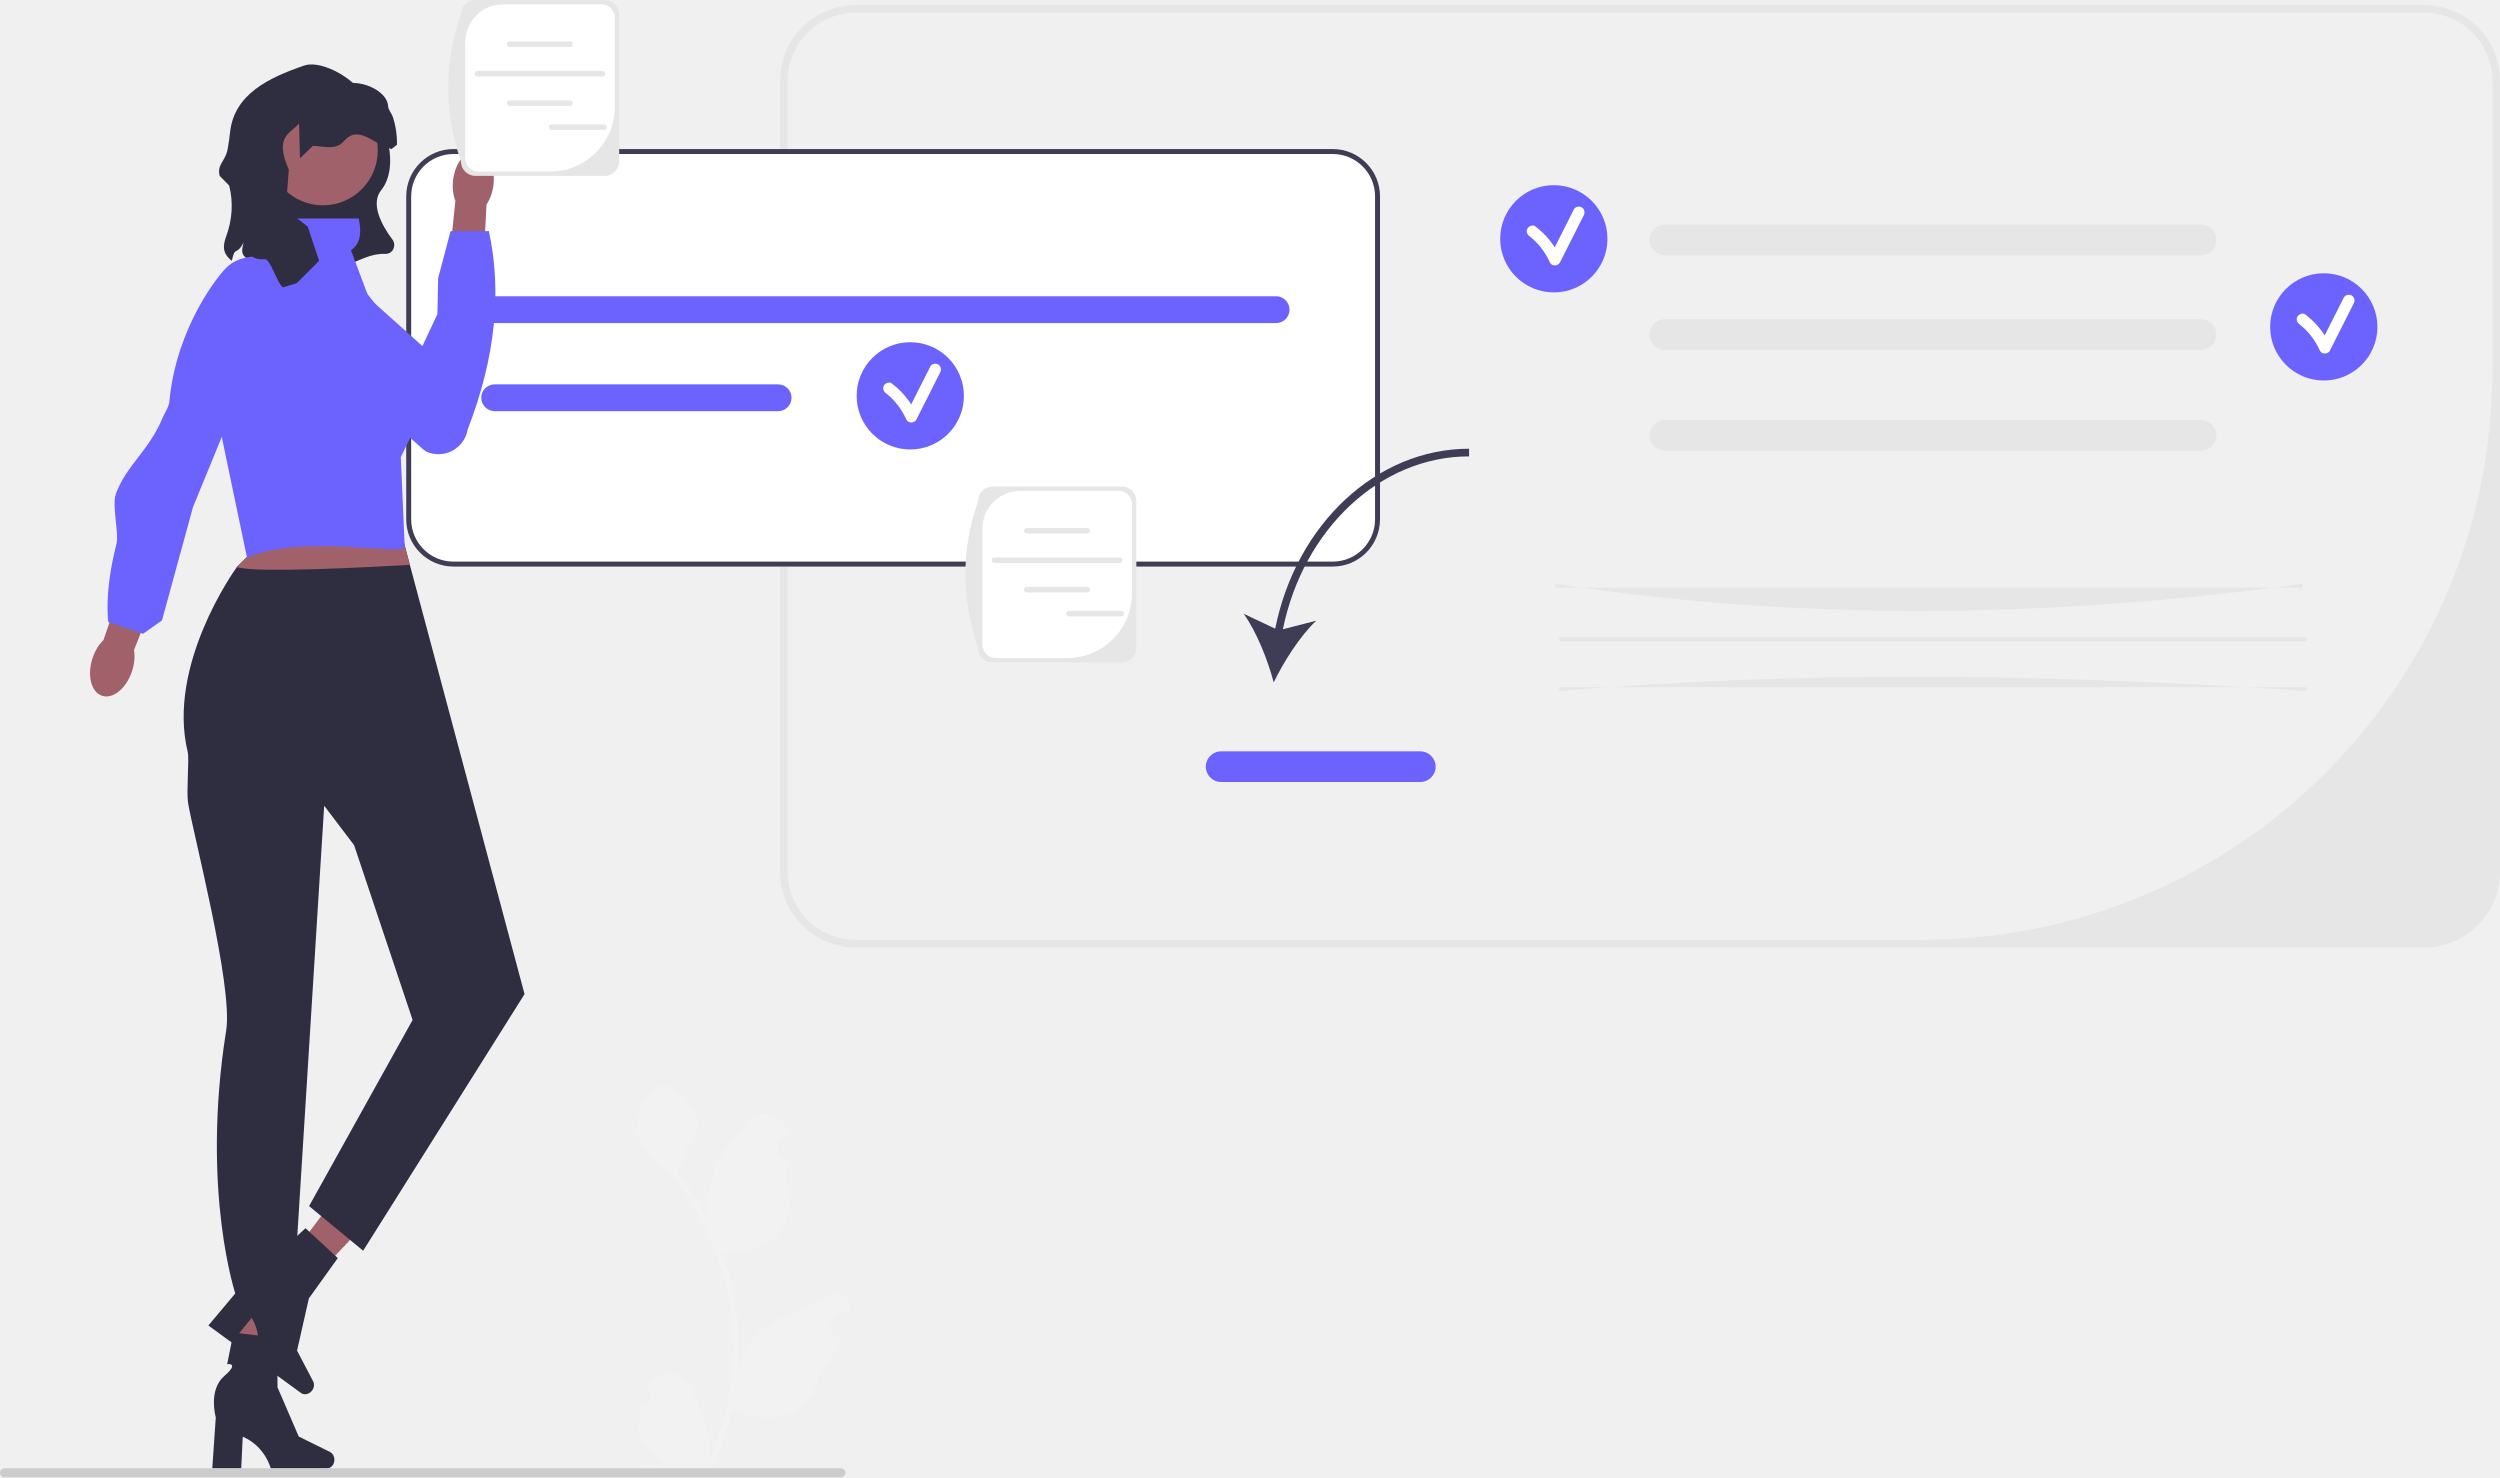
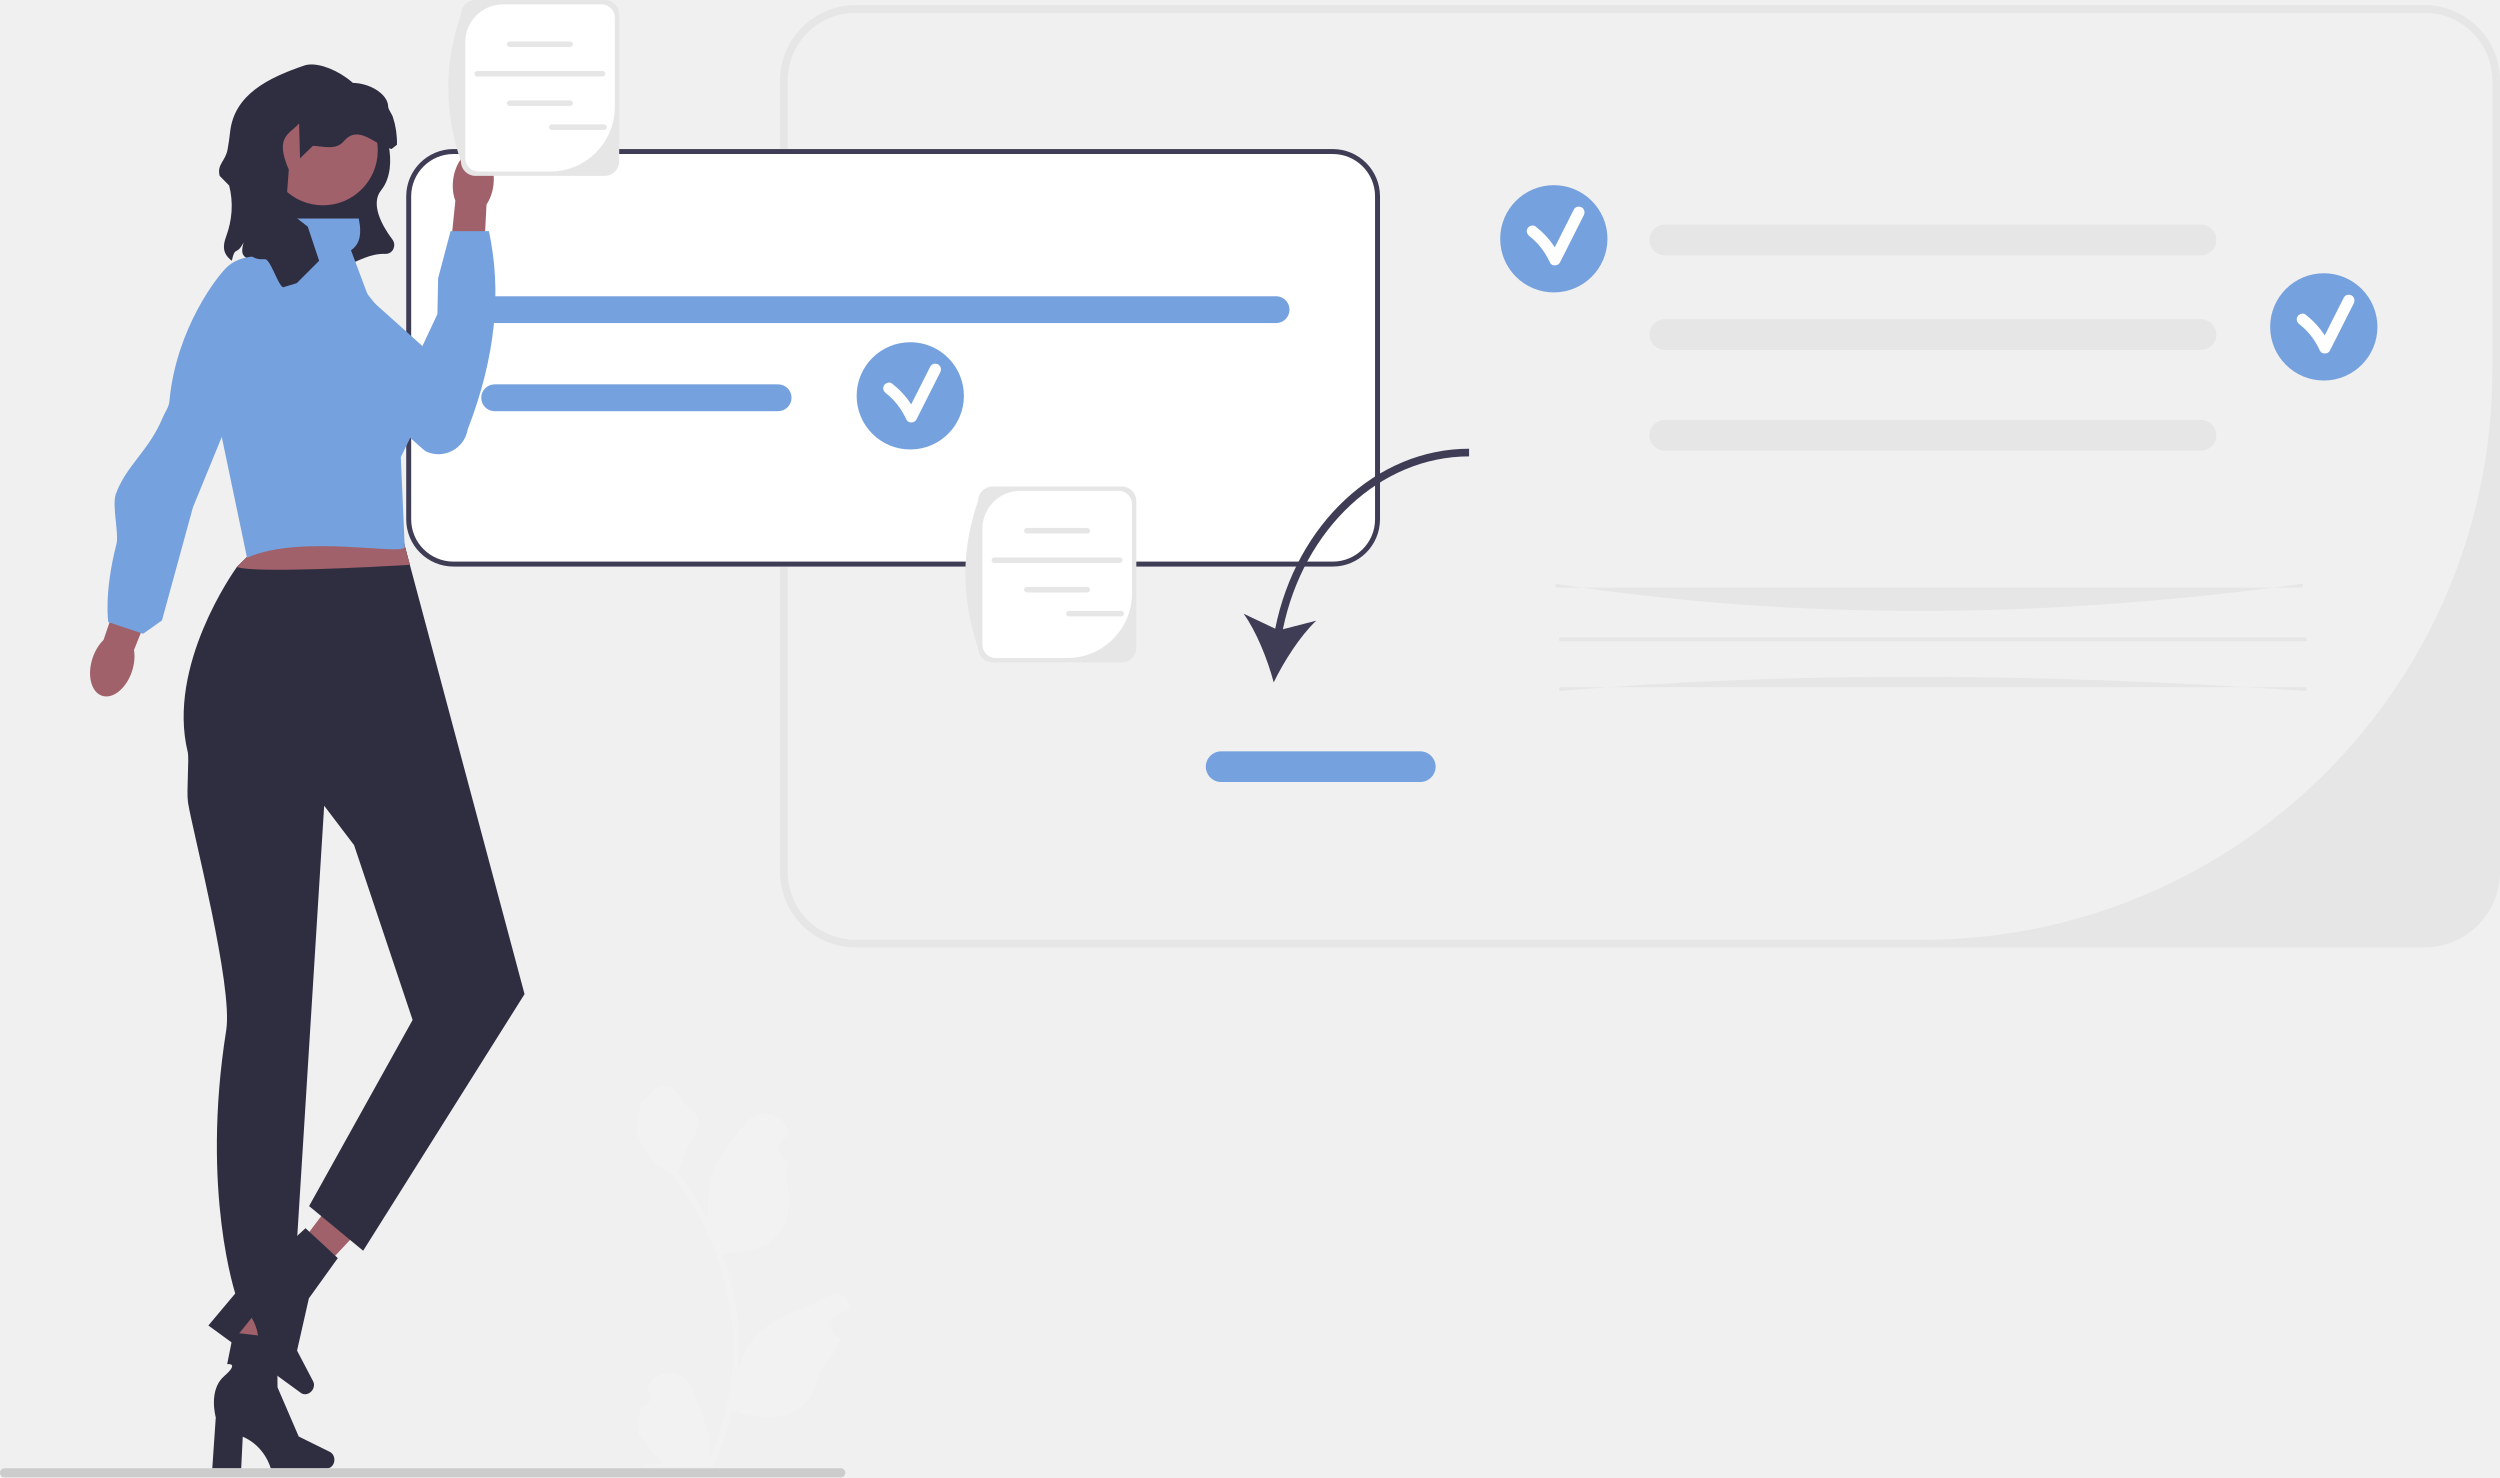
<svg xmlns="http://www.w3.org/2000/svg" width="652.628" height="385.666" viewBox="0 0 652.628 385.666">
  <path d="M203.628,227.612V21.061c0-10.876,8.849-19.724,19.725-19.724h409.551c10.876,0,19.725,8.848,19.725,19.724V227.612c0,10.876-8.849,19.725-19.725,19.725H223.353c-10.876,0-19.725-8.849-19.725-19.725ZM650.628,21.061c0-9.789-7.935-17.724-17.724-17.724H223.353c-9.789,0-17.725,7.936-17.725,17.725V227.612c0,9.789,7.936,17.725,17.725,17.725H501.923c82.127,0,148.705-66.577,148.705-148.705V21.061h-0Z" fill="#e6e6e6" />
  <g>
    <path d="M347.915,38.907H118.381c-6.806,0-12.34,5.534-12.34,12.34v84.319c0,6.806,5.534,12.34,12.34,12.34h229.534c6.806,0,12.34-5.534,12.34-12.34V51.248c0-6.806-5.534-12.34-12.34-12.34Z" fill="#fff" />
    <path d="M347.915,38.907H118.381c-6.806,0-12.34,5.534-12.34,12.34v84.319c0,6.806,5.534,12.34,12.34,12.34h229.534c6.806,0,12.34-5.534,12.34-12.34V51.248c0-6.806-5.534-12.34-12.34-12.34Zm11.043,96.66c0,6.092-4.95,11.043-11.043,11.043H118.381c-6.092,0-11.043-4.95-11.043-11.043V51.248c0-6.092,4.95-11.043,11.043-11.043h229.534c6.092,0,11.043,4.95,11.043,11.043v84.319Z" fill="#3f3d56" />
  </g>
-   <path d="M129.128,77.336h204c1.933,0,3.5,1.567,3.5,3.5h0c0,1.933-1.567,3.5-3.5,3.5H129.128c-1.933,0-3.5-1.567-3.5-3.5h0c0-1.933,1.567-3.5,3.5-3.5Z" fill="#6c63ff" />
-   <path d="M129.128,100.336h74c1.933,0,3.5,1.567,3.5,3.5h0c0,1.933-1.567,3.5-3.5,3.5h-74c-1.933,0-3.5-1.567-3.5-3.5h0c0-1.933,1.567-3.5,3.5-3.5Z" fill="#6c63ff" />
+   <path d="M129.128,77.336h204c1.933,0,3.5,1.567,3.5,3.5h0c0,1.933-1.567,3.5-3.5,3.5H129.128c-1.933,0-3.5-1.567-3.5-3.5h0c0-1.933,1.567-3.5,3.5-3.5Z" fill="#75a1de" />
+   <path d="M129.128,100.336h74c1.933,0,3.5,1.567,3.5,3.5h0c0,1.933-1.567,3.5-3.5,3.5h-74c-1.933,0-3.5-1.567-3.5-3.5h0c0-1.933,1.567-3.5,3.5-3.5Z" fill="#75a1de" />
  <path d="M574.581,66.644h-140c-2.206,0-4-1.794-4-4s1.794-4,4-4h140c2.206,0,4,1.794,4,4s-1.794,4-4,4Z" fill="#e6e6e6" />
  <path d="M601.122,153.392h-195.081v-1c64.233,9.851,129.325,9.04,195.081,0v1Z" fill="#e6e6e6" />
  <path d="M574.581,117.644h-140c-2.206,0-4-1.794-4-4s1.794-4,4-4h140c2.206,0,4,1.794,4,4s-1.794,4-4,4Z" fill="#e6e6e6" />
  <rect x="407.041" y="166.392" width="195.081" height="1" fill="#e6e6e6" />
  <path d="M574.581,91.336h-140c-2.206,0-4-1.794-4-4s1.794-4,4-4h140c2.206,0,4,1.794,4,4s-1.794,4-4,4Z" fill="#e6e6e6" />
  <path d="M602.122,180.392c-67.337-4.58-132.732-5.31-195.081,0v-1h195.081v1Z" fill="#e6e6e6" />
  <g>
    <path d="M332.893,164.118l-8.23-3.899c3.376,4.711,6.284,12.068,7.841,17.922,2.637-5.453,6.887-12.126,11.094-16.112l-8.698,2.238c5.36-26.268,25.519-45.126,48.604-45.126v-2c-24.113,0-45.139,19.648-50.611,46.976Z" fill="#3f3d56" />
-     <path d="M370.772,204.142h-52c-2.206,0-4-1.794-4-4s1.794-4,4-4h52c2.206,0,4,1.794,4,4s-1.794,4-4,4Z" fill="#6c63ff" />
+     <path d="M370.772,204.142h-52c-2.206,0-4-1.794-4-4s1.794-4,4-4h52c2.206,0,4,1.794,4,4s-1.794,4-4,4Z" fill="#75a1de" />
  </g>
  <g>
-     <circle cx="237.628" cy="103.336" r="14" fill="#6c63ff" />
+     <circle cx="237.628" cy="103.336" r="14" fill="#75a1de" />
    <path d="M244.91,95.139c-.667-.39-1.686-.188-2.052,.538-1.664,3.297-3.328,6.593-4.992,9.89-1.342-2.103-3.06-3.939-5.052-5.478-.642-.496-1.68-.098-2.052,.538-.453,.775-.105,1.555,.538,2.052,2.323,1.795,4.115,4.207,5.321,6.869,.459,1.012,2.112,.948,2.59,0,2.079-4.119,4.158-8.238,6.237-12.357,.365-.723,.191-1.626-.538-2.052v-0Z" fill="#fff" />
  </g>
  <g>
-     <circle cx="405.628" cy="62.336" r="14" fill="#6c63ff" />
+     <circle cx="405.628" cy="62.336" r="14" fill="#75a1de" />
    <path d="M412.91,54.139c-.667-.39-1.686-.188-2.052,.538-1.664,3.297-3.328,6.593-4.992,9.89-1.342-2.103-3.06-3.939-5.052-5.478-.642-.496-1.68-.098-2.052,.538-.453,.775-.105,1.555,.538,2.052,2.323,1.795,4.115,4.207,5.321,6.869,.459,1.012,2.112,.948,2.59,0,2.079-4.119,4.158-8.238,6.237-12.357,.365-.723,.191-1.626-.538-2.052v-0Z" fill="#fff" />
  </g>
  <g>
-     <circle cx="606.628" cy="85.336" r="14" fill="#6c63ff" />
+     <circle cx="606.628" cy="85.336" r="14" fill="#75a1de" />
    <path d="M613.91,77.139c-.667-.39-1.686-.188-2.052,.538-1.664,3.297-3.328,6.593-4.992,9.89-1.342-2.103-3.06-3.939-5.052-5.478-.642-.496-1.68-.098-2.052,.538-.453,.775-.105,1.555,.538,2.052,2.323,1.795,4.115,4.207,5.321,6.869,.459,1.012,2.112,.948,2.59,0,2.079-4.119,4.158-8.238,6.237-12.357,.365-.723,.191-1.626-.538-2.052v-0Z" fill="#fff" />
  </g>
  <g>
    <path d="M292.844,172.917h-33.721c-2.094,0-3.797-1.703-3.797-3.797-4.459-13.032-4.37-25.801,0-38.323,0-2.094,1.703-3.797,3.797-3.797h33.721c2.094,0,3.797,1.703,3.797,3.797v38.323c0,2.094-1.703,3.797-3.797,3.797h-0Z" fill="#e6e6e6" />
    <path d="M266.348,128.131c-5.463,0-9.891,4.428-9.891,9.891v30.285c0,1.921,1.558,3.479,3.479,3.479h18.648c9.348,0,16.926-7.578,16.926-16.926v-23.25c0-1.921-1.558-3.479-3.479-3.479h-25.683Z" fill="#fff" />
    <g>
      <path d="M283.837,139.268h-15.788c-.398,0-.722-.324-.722-.722s.324-.722,.722-.722h15.788c.398,0,.722,.324,.722,.722s-.324,.722-.722,.722Z" fill="#e6e6e6" />
      <path d="M283.837,154.661h-15.788c-.398,0-.722-.324-.722-.722s.324-.722,.722-.722h15.788c.398,0,.722,.324,.722,.722s-.324,.722-.722,.722Z" fill="#e6e6e6" />
      <path d="M292.309,146.969h-32.732c-.398,0-.722-.324-.722-.722s.324-.722,.722-.722h32.732c.398,0,.722,.324,.722,.722s-.324,.722-.722,.722Z" fill="#e6e6e6" />
    </g>
    <path d="M292.695,160.919h-13.658c-.398,0-.722-.324-.722-.722s.324-.722,.722-.722h13.658c.398,0,.722,.324,.722,.722s-.324,.722-.722,.722Z" fill="#e6e6e6" />
  </g>
  <path d="M60.517,68.071c.888-4.096,1.149-1.079,3.081-4.794-1.326,4.801,1.121,3.229,4.371,6.994,22.843,3.582,24.283-4.242,32.736-4.002l.043-0c1.86-.03,2.816-2.258,1.694-3.742-2.769-3.665-5.821-9.321-2.933-12.882,5.118-6.308,.608-19.244-1.598-16.447,0-10.787-13.284-17.861-18.437-16.108-9.522,3.239-18.339,7.606-19.407,17.38-.167,1.526-.382,3.043-.657,4.554-.557,3.067-2.85,3.882-2.061,6.894l2.468,2.51c1.158,4.421,.792,9.062-.794,13.348-.877,2.369-.999,4.4,1.493,6.296Z" fill="#2f2e41" />
  <circle id="b" cx="84.298" cy="39.278" r="14.319" fill="#a0616a" />
  <g>
    <polygon points="61.993 365.697 69.367 365.871 73.477 332.743 62.596 332.486 61.993 365.697" fill="#a0616a" />
    <path d="M87.292,381.081h0c0,1.246-.884,2.256-1.974,2.256h-14.636s-1.44-5.79-7.313-8.281l-.405,8.281h-7.55l.915-13.316s-2.02-7.124,2.175-10.766c4.195-3.642,.797-3.135,.797-3.135l1.65-8.242,11.409,1.342,.084,12.938,5.537,12.842,8.121,4.012c.723,.357,1.191,1.171,1.191,2.07l0,0h-0Z" fill="#2f2e41" />
  </g>
  <g>
    <polygon points="70.103 335.642 75.96 340.125 98.791 315.772 90.148 309.155 70.103 335.642" fill="#a0616a" />
    <path d="M81.489,362.974h0c-.734,1.007-2.043,1.302-2.924,.66l-11.829-8.62s2.246-5.528-1.033-11l-5.205,6.454-6.102-4.447,8.582-10.223s2.563-6.947,8.098-7.42c5.535-.473,2.49-2.064,2.49-2.064l6.187-5.689,8.431,7.804-7.551,10.505-3.088,13.639,4.201,8.025c.374,.714,.273,1.647-.257,2.374l0,0Z" fill="#2f2e41" />
  </g>
  <path d="M49.003,196.309c.445,1.823-.374,10.307,.084,13.225,1.164,7.422,11.801,47.887,9.966,59.422-6.723,42.266,2.575,69.38,2.575,69.38h15l8-128,7.808,10.292,15.278,45.632-27.026,48.591,14.112,11.654,42.134-66.991-29.94-112.064-1.809-6.766-40.453-1.129,2.251,3.373-5.12,5.059s-.007,.014-.034,.041c-.789,1.102-18.319,25.765-12.825,48.28v0Z" fill="#2f2e41" />
  <path d="M61.828,148.029c4.685,1.673,36.346-.054,45.165-.578l-1.809-6.766-40.453-1.129,2.251,3.373-5.12,5.059s-.007,.014-.034,.041v-0Z" fill="#a0616a" />
-   <path d="M114.189,93.843h0l-1.457,7.732-.353,1.854-7.75,15.908,1.019,23.321c.652,2.729-26.867-3.464-41.163,2.934l-11.128-53.22,11.283-24.529,8.831-4.906,1.472-5.887h18.706c.996,4.665-.084,6.964-2.02,8.287l4.686,12.497,17.875,16.01v-0Z" fill="#6c63ff" />
+   <path d="M114.189,93.843h0l-1.457,7.732-.353,1.854-7.75,15.908,1.019,23.321c.652,2.729-26.867-3.464-41.163,2.934l-11.128-53.22,11.283-24.529,8.831-4.906,1.472-5.887h18.706c.996,4.665-.084,6.964-2.02,8.287l4.686,12.497,17.875,16.01v-0Z" fill="#75a1de" />
  <g>
    <path d="M128.82,48.239h0c-.232,2.002-.896,3.786-1.814,5.131l-1.001,19.213-9.128-.744,1.998-19.41c-.587-1.519-.827-3.407-.595-5.41,.529-4.574,3.317-8.009,6.228-7.673,2.911,.337,4.842,4.317,4.313,8.891h0l-0,0h0Z" fill="#a0616a" />
-     <path d="M92.437,68.43l1.191,2.907s-17.4-1.743-17.029,7.342c.317,7.751,33.069,38.471,34.634,39.189v0c4.635,2.124,10.022-.735,10.861-5.764,7.375-19.027,8.903-36.181,5.533-51.767h-10l-3.256,12.295-.183,9.352-5.273,11.248-17.287-21.896,.809-2.907v-0Z" fill="#6c63ff" />
+     <path d="M92.437,68.43l1.191,2.907s-17.4-1.743-17.029,7.342c.317,7.751,33.069,38.471,34.634,39.189v0c4.635,2.124,10.022-.735,10.861-5.764,7.375-19.027,8.903-36.181,5.533-51.767h-10l-3.256,12.295-.183,9.352-5.273,11.248-17.287-21.896,.809-2.907v-0Z" fill="#75a1de" />
  </g>
  <path d="M34.464,175.224c.643-1.959,.79-3.901,.514-5.544l7.304-18.276-8.798-3.221-6.462,18.886c-1.196,1.159-2.228,2.811-2.871,4.77-1.469,4.475-.351,8.861,2.497,9.796,2.848,.935,6.347-1.936,7.816-6.411h0v-0Z" fill="#a0616a" />
-   <path d="M76.594,68.44s-10.803-4.096-16.935,.909c-2.529,2.064-13.714,16.288-15.437,35.436-.135,1.501-1.157,2.792-1.733,4.195-3.552,8.656-9.667,12.643-12.267,20.046-1.016,2.893,.848,10.375,.206,12.871-3.362,13.069-2.149,20.521-2.149,20.521l9.078,3.022,4.925-3.481,8.089-29.538,26.223-63.982Z" fill="#6c63ff" />
+   <path d="M76.594,68.44s-10.803-4.096-16.935,.909c-2.529,2.064-13.714,16.288-15.437,35.436-.135,1.501-1.157,2.792-1.733,4.195-3.552,8.656-9.667,12.643-12.267,20.046-1.016,2.893,.848,10.375,.206,12.871-3.362,13.069-2.149,20.521-2.149,20.521l9.078,3.022,4.925-3.481,8.089-29.538,26.223-63.982Z" fill="#75a1de" />
  <g>
    <path d="M157.844,45.917h-33.721c-2.094,0-3.797-1.703-3.797-3.797-4.459-13.032-4.37-25.801,0-38.323,0-2.094,1.703-3.797,3.797-3.797h33.721c2.094,0,3.797,1.703,3.797,3.797V42.12c0,2.094-1.703,3.797-3.797,3.797Z" fill="#e6e6e6" />
    <path d="M131.348,1.131c-5.463,0-9.891,4.428-9.891,9.891v30.285c0,1.921,1.557,3.479,3.479,3.479h18.648c9.348,0,16.926-7.578,16.926-16.926V4.61c0-1.921-1.557-3.479-3.479-3.479h-25.683Z" fill="#fff" />
    <g>
      <path d="M148.837,12.268h-15.788c-.398,0-.722-.324-.722-.722s.324-.722,.722-.722h15.788c.398,0,.722,.324,.722,.722s-.324,.722-.722,.722Z" fill="#e6e6e6" />
      <path d="M148.837,27.661h-15.788c-.398,0-.722-.324-.722-.722s.324-.722,.722-.722h15.788c.398,0,.722,.324,.722,.722s-.324,.722-.722,.722Z" fill="#e6e6e6" />
      <path d="M157.309,19.969h-32.732c-.398,0-.722-.324-.722-.722s.324-.722,.722-.722h32.732c.398,0,.722,.324,.722,.722s-.324,.722-.722,.722Z" fill="#e6e6e6" />
    </g>
    <path d="M157.695,33.919h-13.658c-.398,0-.722-.324-.722-.722s.324-.722,.722-.722h13.658c.398,0,.722,.324,.722,.722s-.324,.722-.722,.722Z" fill="#e6e6e6" />
  </g>
  <path d="M167.551,366.84c2.066,.129,3.208-2.437,1.645-3.933l-.155-.618c.02-.05,.041-.099,.062-.148,2.089-4.982,9.17-4.947,11.241,.042,1.839,4.428,4.179,8.864,4.756,13.546,.258,2.067,.142,4.172-.316,6.2,4.308-9.411,6.575-19.687,6.575-30.021,0-2.597-.142-5.193-.433-7.783-.239-2.119-.568-4.224-.995-6.31-2.306-11.277-7.299-22.018-14.5-30.99-3.462-1.892-6.349-4.851-8.093-8.397-.626-1.279-1.117-2.655-1.35-4.056,.394,.052,1.486-5.949,1.188-6.317,.549-.833,1.532-1.247,2.131-2.06,2.982-4.043,7.091-3.337,9.236,2.157,4.582,2.313,4.627,6.148,1.815,9.837-1.789,2.347-2.035,5.522-3.604,8.035,.162,.207,.329,.407,.491,.614,2.961,3.798,5.522,7.88,7.681,12.169-.61-4.766,.291-10.508,1.826-14.21,1.748-4.217,5.025-7.769,7.91-11.415,3.466-4.379,10.573-2.468,11.184,3.083,.006,.054,.012,.107,.017,.161-.429,.242-.849,.499-1.259,.77-2.339,1.547-1.531,5.174,1.241,5.602l.063,.01c-.155,1.544-.42,3.074-.807,4.579,3.702,14.316-4.29,19.53-15.701,19.764-.252,.129-.497,.258-.749,.381,1.156,3.255,2.08,6.594,2.764,9.979,.614,2.99,1.04,6.013,1.279,9.049,.297,3.83,.271,7.68-.052,11.503l.019-.136c.82-4.211,3.107-8.145,6.427-10.87,4.946-4.063,11.933-5.559,17.268-8.824,2.568-1.572,5.859,.459,5.411,3.437l-.022,.143c-.794,.323-1.569,.698-2.319,1.117-.429,.242-.848,.499-1.259,.77-2.339,1.547-1.531,5.174,1.241,5.602l.063,.01c.045,.006,.084,.013,.129,.019-1.363,3.236-3.262,6.239-5.639,8.829-2.315,12.497-12.256,13.683-22.89,10.044h-.006c-1.163,5.064-2.861,10.011-5.044,14.726h-18.02c-.065-.2-.123-.407-.181-.607,1.666,.103,3.346,.006,4.986-.297-1.337-1.641-2.674-3.294-4.011-4.935-.032-.032-.058-.065-.084-.097-.678-.84-1.363-1.673-2.041-2.512l-0-.001c-.042-2.578,.267-5.147,.879-7.64l.001-0v-0Z" fill="#f2f2f2" />
  <path d="M0,384.476c0,.66,.53,1.19,1.19,1.19H219.48c.66,0,1.19-.53,1.19-1.19,0-.66-.53-1.19-1.19-1.19H1.19c-.66,0-1.19,.53-1.19,1.19Z" fill="#ccc" />
  <path d="M88.18,22.336h-2.915c-8.528,.01-23.105,12.072-17.464,20.532-4.816,12.847-4.992,19.531-2.947,23.03,.753,1.288,2.247,1.874,3.735,1.77,.198-.014,.398-.018,.599-.012,1.442,.048,3.375,6.824,4.717,7.345l3.562-1.083,5.842-5.838-2.964-8.904-5.736-4.488,.781-10.394c-3.839-8.824,.338-9.256,2.688-12.102l.238,9.132,3.367-3.249c2.742,.071,5.947,1.26,8.077-1.213,3.87-4.527,7.881,.939,12.452,2.044l1.418-1.122c.049-2.546-.328-5.004-1.059-7.205-.344-1.036-1.224-1.89-1.261-2.92-.139-3.865-7.444-7.615-13.129-5.323h-0Z" fill="#2f2e41" />
</svg>
